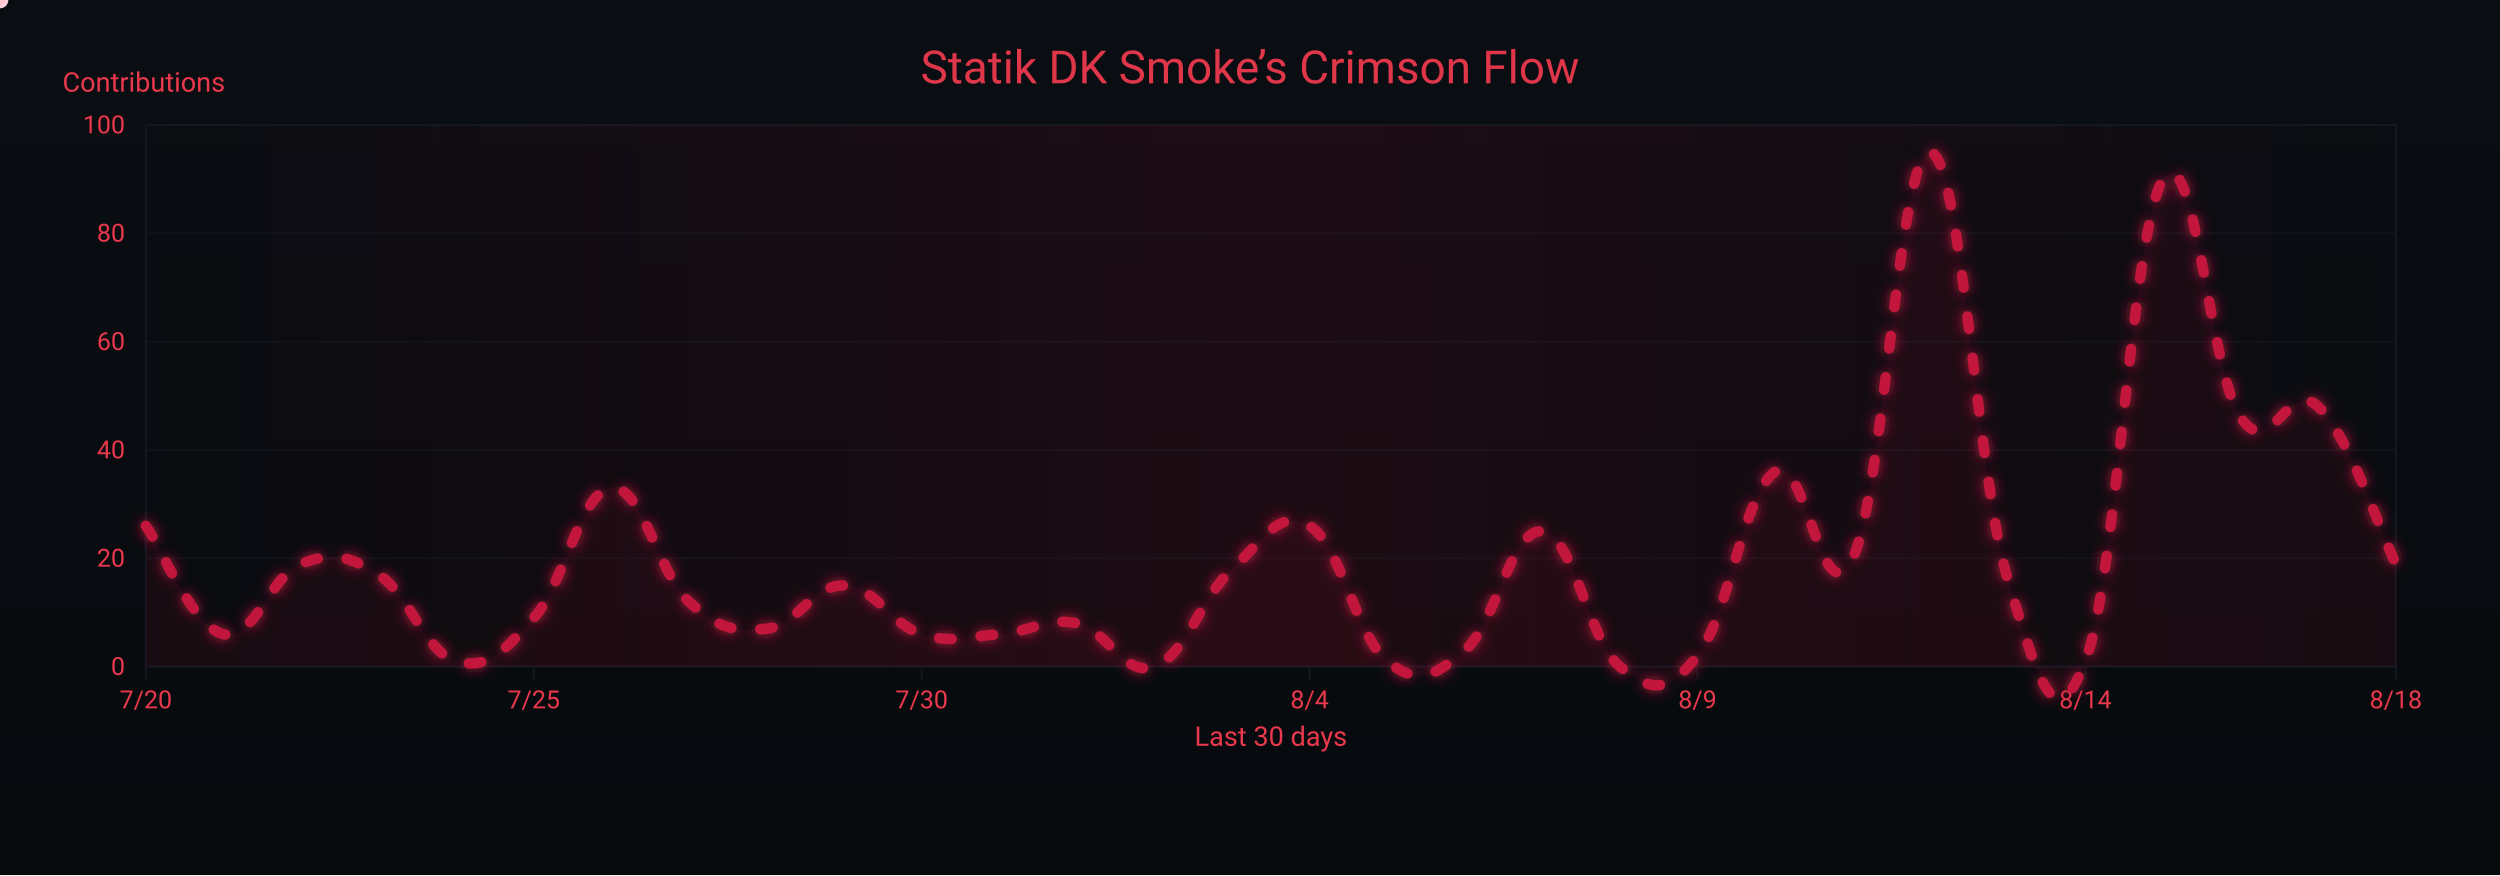
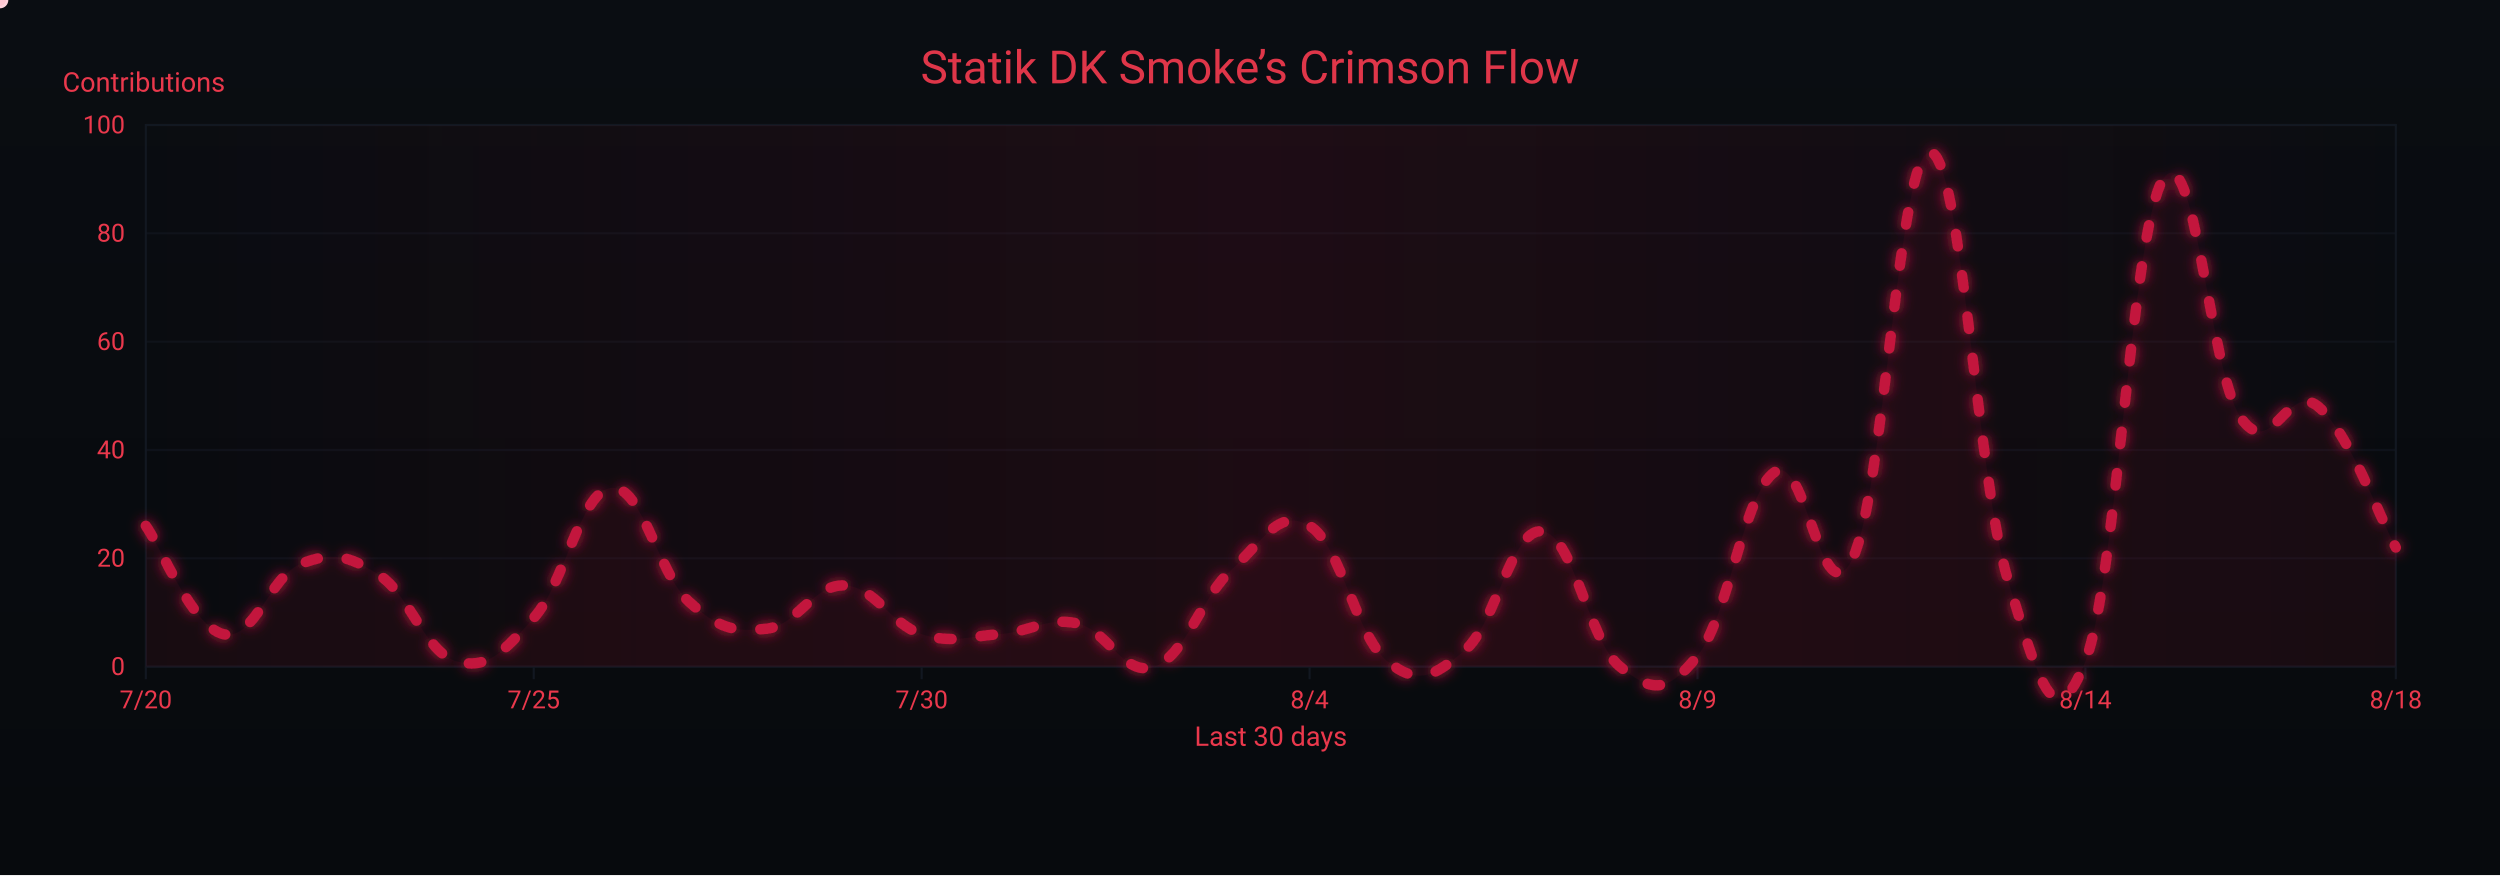
<svg xmlns="http://www.w3.org/2000/svg" width="1200" height="420" viewBox="0 0 1200 420" role="img" aria-label="Crimson Flow Graph">
  <defs>
    <linearGradient id="bgGrad" x1="0" y1="0" x2="0" y2="1">
      <stop offset="0%" stop-color="#0a0d12" />
      <stop offset="100%" stop-color="#070a0d" />
    </linearGradient>
    <filter id="glow">
      <feGaussianBlur stdDeviation="3" result="b1" />
      <feMerge>
        <feMergeNode in="b1" />
        <feMergeNode in="SourceGraphic" />
      </feMerge>
    </filter>
    <linearGradient id="sheen" x1="0" y1="0" x2="1" y2="0">
      <stop offset="0%" stop-color="#9b0e2a" stop-opacity="0" />
      <stop offset="50%" stop-color="#9b0e2a" stop-opacity=".14" />
      <stop offset="100%" stop-color="#9b0e2a" stop-opacity="0" />
      <animateTransform attributeName="gradientTransform" type="translate" from="-1 0" to="1 0" dur="9s" repeatCount="indefinite" />
    </linearGradient>
  </defs>
  <rect width="1200" height="420" fill="url(#bgGrad)" />
  <rect x="70" y="60" width="1080" height="260" fill="none" stroke="#121821" stroke-width="1" />
  <g font-family="ui-sans-serif,system-ui,-apple-system,Segoe UI,Roboto,Ubuntu,Arial" font-size="12">
    <path d="M70,320.0 H1150" stroke="#121821" stroke-width="1" opacity="0.6" />
    <text x="60" y="324.0" text-anchor="end" fill="#ea384c">0</text>
    <path d="M70,268.0 H1150" stroke="#121821" stroke-width="1" opacity="0.6" />
    <text x="60" y="272.0" text-anchor="end" fill="#ea384c">20</text>
    <path d="M70,216.0 H1150" stroke="#121821" stroke-width="1" opacity="0.6" />
    <text x="60" y="220.0" text-anchor="end" fill="#ea384c">40</text>
    <path d="M70,164.0 H1150" stroke="#121821" stroke-width="1" opacity="0.6" />
    <text x="60" y="168.0" text-anchor="end" fill="#ea384c">60</text>
    <path d="M70,112.0 H1150" stroke="#121821" stroke-width="1" opacity="0.6" />
    <text x="60" y="116.0" text-anchor="end" fill="#ea384c">80</text>
    <path d="M70,60.0 H1150" stroke="#121821" stroke-width="1" opacity="0.6" />
    <text x="60" y="64.0" text-anchor="end" fill="#ea384c">100</text>
    <text x="30" y="44" fill="#ea384c" font-size="13">Contributions</text>
  </g>
  <g font-family="ui-sans-serif,system-ui,-apple-system,Segoe UI,Roboto,Ubuntu,Arial" font-size="12">
    <path d="M70.0,320 V326" stroke="#121821" stroke-width="1" />
    <text x="70.0" y="340" text-anchor="middle" fill="#ea384c">7/20</text>
    <path d="M256.2,320 V326" stroke="#121821" stroke-width="1" />
    <text x="256.2" y="340" text-anchor="middle" fill="#ea384c">7/25</text>
    <path d="M442.4,320 V326" stroke="#121821" stroke-width="1" />
    <text x="442.4" y="340" text-anchor="middle" fill="#ea384c">7/30</text>
    <path d="M628.6,320 V326" stroke="#121821" stroke-width="1" />
    <text x="628.6" y="340" text-anchor="middle" fill="#ea384c">8/4</text>
    <path d="M814.8,320 V326" stroke="#121821" stroke-width="1" />
    <text x="814.8" y="340" text-anchor="middle" fill="#ea384c">8/9</text>
    <path d="M1001.0,320 V326" stroke="#121821" stroke-width="1" />
    <text x="1001.0" y="340" text-anchor="middle" fill="#ea384c">8/14</text>
    <path d="M1150.0,320 V326" stroke="#121821" stroke-width="1" />
    <text x="1150.0" y="340" text-anchor="middle" fill="#ea384c">8/18</text>
    <text x="610" y="358" text-anchor="middle" fill="#ea384c" font-size="13">Last 30 days</text>
  </g>
  <rect x="70" y="60" width="1080" height="260" fill="url(#sheen)" />
  <text x="600" y="40" text-anchor="middle" font-family="ui-sans-serif,system-ui,-apple-system,Segoe UI,Roboto,Ubuntu,Arial" font-size="22" fill="#ea384c" opacity=".95">Statik DK Smoke’s Crimson Flow</text>
-   <path d="M70.0,252.4 C77.4,262.8 92.3,300.8 107.2,304.4 C122.1,308.0 129.6,276.3 144.5,270.6 C159.4,264.9 166.8,266.4 181.7,275.8 C196.6,285.2 204.1,313.2 219.0,317.4 C233.9,321.6 241.3,313.2 256.2,296.6 C271.1,280.0 278.6,235.8 293.4,234.2 C308.3,232.6 315.8,275.3 330.7,288.8 C345.6,302.3 353.0,303.4 367.9,301.8 C382.8,300.2 390.3,280.5 405.2,281.0 C420.1,281.5 427.5,299.7 442.4,304.4 C457.3,309.1 464.8,305.4 479.7,304.4 C494.6,303.4 502.0,296.1 516.9,299.2 C531.8,302.3 539.2,325.2 554.1,320.0 C569.0,314.8 576.5,286.7 591.4,273.2 C606.3,259.7 613.7,243.6 628.6,252.4 C643.5,261.2 651.0,305.4 665.9,317.4 C680.8,329.4 688.2,324.7 703.1,312.2 C718.0,299.7 725.4,253.4 740.3,255.0 C755.2,256.6 762.7,308.0 777.6,320.0 C792.5,332.0 799.9,333.5 814.8,314.8 C829.7,296.1 837.2,235.8 852.1,226.4 C867.0,217.0 874.4,298.7 889.3,268.0 C904.2,237.3 911.7,70.9 926.6,73.0 C941.4,75.1 948.9,229.5 963.8,278.4 C978.7,327.3 986.1,355.9 1001.0,317.4 C1015.9,278.9 1023.4,109.4 1038.3,86.0 C1053.2,62.6 1060.6,178.6 1075.5,200.4 C1090.4,222.2 1097.9,181.2 1112.8,195.2 C1127.7,209.2 1142.6,255.5 1150.0,270.6 L 1150,320 L 70,320 Z" fill="#7a0f26" opacity=".13">
+   <path d="M70.0,252.4 C77.4,262.8 92.3,300.8 107.2,304.4 C122.1,308.0 129.6,276.3 144.5,270.6 C159.4,264.9 166.8,266.4 181.7,275.8 C196.6,285.2 204.1,313.2 219.0,317.4 C233.9,321.6 241.3,313.2 256.2,296.6 C271.1,280.0 278.6,235.8 293.4,234.2 C308.3,232.6 315.8,275.3 330.7,288.8 C345.6,302.3 353.0,303.4 367.9,301.8 C382.8,300.2 390.3,280.5 405.2,281.0 C420.1,281.5 427.5,299.7 442.4,304.4 C457.3,309.1 464.8,305.4 479.7,304.4 C494.6,303.4 502.0,296.1 516.9,299.2 C531.8,302.3 539.2,325.2 554.1,320.0 C569.0,314.8 576.5,286.7 591.4,273.2 C606.3,259.7 613.7,243.6 628.6,252.4 C643.5,261.2 651.0,305.4 665.9,317.4 C680.8,329.4 688.2,324.7 703.1,312.2 C718.0,299.7 725.4,253.4 740.3,255.0 C755.2,256.6 762.7,308.0 777.6,320.0 C792.5,332.0 799.9,333.5 814.8,314.8 C829.7,296.1 837.2,235.8 852.1,226.4 C867.0,217.0 874.4,298.7 889.3,268.0 C904.2,237.3 911.7,70.9 926.6,73.0 C941.4,75.1 948.9,229.5 963.8,278.4 C978.7,327.3 986.1,355.9 1001.0,317.4 C1015.9,278.9 1023.4,109.4 1038.3,86.0 C1053.2,62.6 1060.6,178.6 1075.5,200.4 C1090.4,222.2 1097.9,182.7 1112.8,195.2 C1127.7,207.7 1142.6,249.3 1150.0,262.8 L 1150,320 L 70,320 Z" fill="#7a0f26" opacity=".13">
    <animate attributeName="opacity" values=".10;.17;.10" dur="6s" repeatCount="indefinite" />
  </path>
-   <path id="curve" d="M70.0,252.4 C77.4,262.8 92.3,300.8 107.2,304.4 C122.1,308.0 129.6,276.3 144.5,270.6 C159.4,264.9 166.8,266.4 181.7,275.8 C196.6,285.2 204.1,313.2 219.0,317.4 C233.9,321.6 241.3,313.2 256.2,296.6 C271.1,280.0 278.6,235.8 293.4,234.2 C308.3,232.6 315.8,275.3 330.7,288.8 C345.6,302.3 353.0,303.4 367.9,301.8 C382.8,300.2 390.3,280.5 405.2,281.0 C420.1,281.5 427.5,299.7 442.4,304.4 C457.3,309.1 464.8,305.4 479.7,304.4 C494.6,303.4 502.0,296.1 516.9,299.2 C531.8,302.3 539.2,325.2 554.1,320.0 C569.0,314.8 576.5,286.7 591.4,273.2 C606.3,259.7 613.7,243.6 628.6,252.4 C643.5,261.2 651.0,305.4 665.9,317.4 C680.8,329.4 688.2,324.7 703.1,312.2 C718.0,299.7 725.4,253.4 740.3,255.0 C755.2,256.6 762.7,308.0 777.6,320.0 C792.5,332.0 799.9,333.5 814.8,314.8 C829.7,296.1 837.2,235.8 852.1,226.4 C867.0,217.0 874.4,298.7 889.3,268.0 C904.2,237.3 911.7,70.9 926.6,73.0 C941.4,75.1 948.9,229.5 963.8,278.4 C978.7,327.3 986.1,355.9 1001.0,317.4 C1015.9,278.9 1023.4,109.4 1038.3,86.0 C1053.2,62.6 1060.6,178.6 1075.5,200.4 C1090.4,222.2 1097.9,181.2 1112.8,195.2 C1127.7,209.2 1142.6,255.5 1150.0,270.6" fill="none" stroke="#c3193d" stroke-width="5" stroke-linecap="round" stroke-linejoin="round" stroke-dasharray="6 14" filter="url(#glow)">
+   <path id="curve" d="M70.0,252.4 C77.4,262.8 92.3,300.8 107.2,304.4 C122.1,308.0 129.6,276.3 144.5,270.6 C159.4,264.9 166.8,266.4 181.7,275.8 C196.6,285.2 204.1,313.2 219.0,317.4 C233.9,321.6 241.3,313.2 256.2,296.6 C271.1,280.0 278.6,235.8 293.4,234.2 C308.3,232.6 315.8,275.3 330.7,288.8 C345.6,302.3 353.0,303.4 367.9,301.8 C382.8,300.2 390.3,280.5 405.2,281.0 C420.1,281.5 427.5,299.7 442.4,304.4 C457.3,309.1 464.8,305.4 479.7,304.4 C494.6,303.4 502.0,296.1 516.9,299.2 C531.8,302.3 539.2,325.2 554.1,320.0 C569.0,314.8 576.5,286.7 591.4,273.2 C606.3,259.7 613.7,243.6 628.6,252.4 C643.5,261.2 651.0,305.4 665.9,317.4 C680.8,329.4 688.2,324.7 703.1,312.2 C718.0,299.7 725.4,253.4 740.3,255.0 C755.2,256.6 762.7,308.0 777.6,320.0 C792.5,332.0 799.9,333.5 814.8,314.8 C829.7,296.1 837.2,235.8 852.1,226.4 C867.0,217.0 874.4,298.7 889.3,268.0 C904.2,237.3 911.7,70.9 926.6,73.0 C941.4,75.1 948.9,229.5 963.8,278.4 C978.7,327.3 986.1,355.9 1001.0,317.4 C1015.9,278.9 1023.4,109.4 1038.3,86.0 C1053.2,62.6 1060.6,178.6 1075.5,200.4 C1090.4,222.2 1097.9,182.7 1112.8,195.2 C1127.7,207.7 1142.6,249.3 1150.0,262.8" fill="none" stroke="#c3193d" stroke-width="5" stroke-linecap="round" stroke-linejoin="round" stroke-dasharray="6 14" filter="url(#glow)">
    <animate attributeName="stroke-dashoffset" values="0;-220" dur="4.8s" repeatCount="indefinite" />
  </path>
  <g fill="#ffd1db">
    <circle r="4">
      <animateMotion dur="7s" rotate="auto" repeatCount="indefinite">
        <mpath href="#curve" />
      </animateMotion>
      <animate attributeName="opacity" values="1;.3;1" dur="2.2s" repeatCount="indefinite" />
    </circle>
    <circle r="3" fill="#ffffff">
      <animateMotion dur="8.2s" begin="1s" rotate="auto" repeatCount="indefinite">
        <mpath href="#curve" />
      </animateMotion>
      <animate attributeName="opacity" values=".7;.2;.7" dur="2.4s" repeatCount="indefinite" />
    </circle>
    <circle r="3" fill="#ffc7d3">
      <animateMotion dur="6s" begin="2s" rotate="auto" repeatCount="indefinite">
        <mpath href="#curve" />
      </animateMotion>
      <animate attributeName="opacity" values=".8;.3;.8" dur="2s" repeatCount="indefinite" />
    </circle>
  </g>
</svg>
